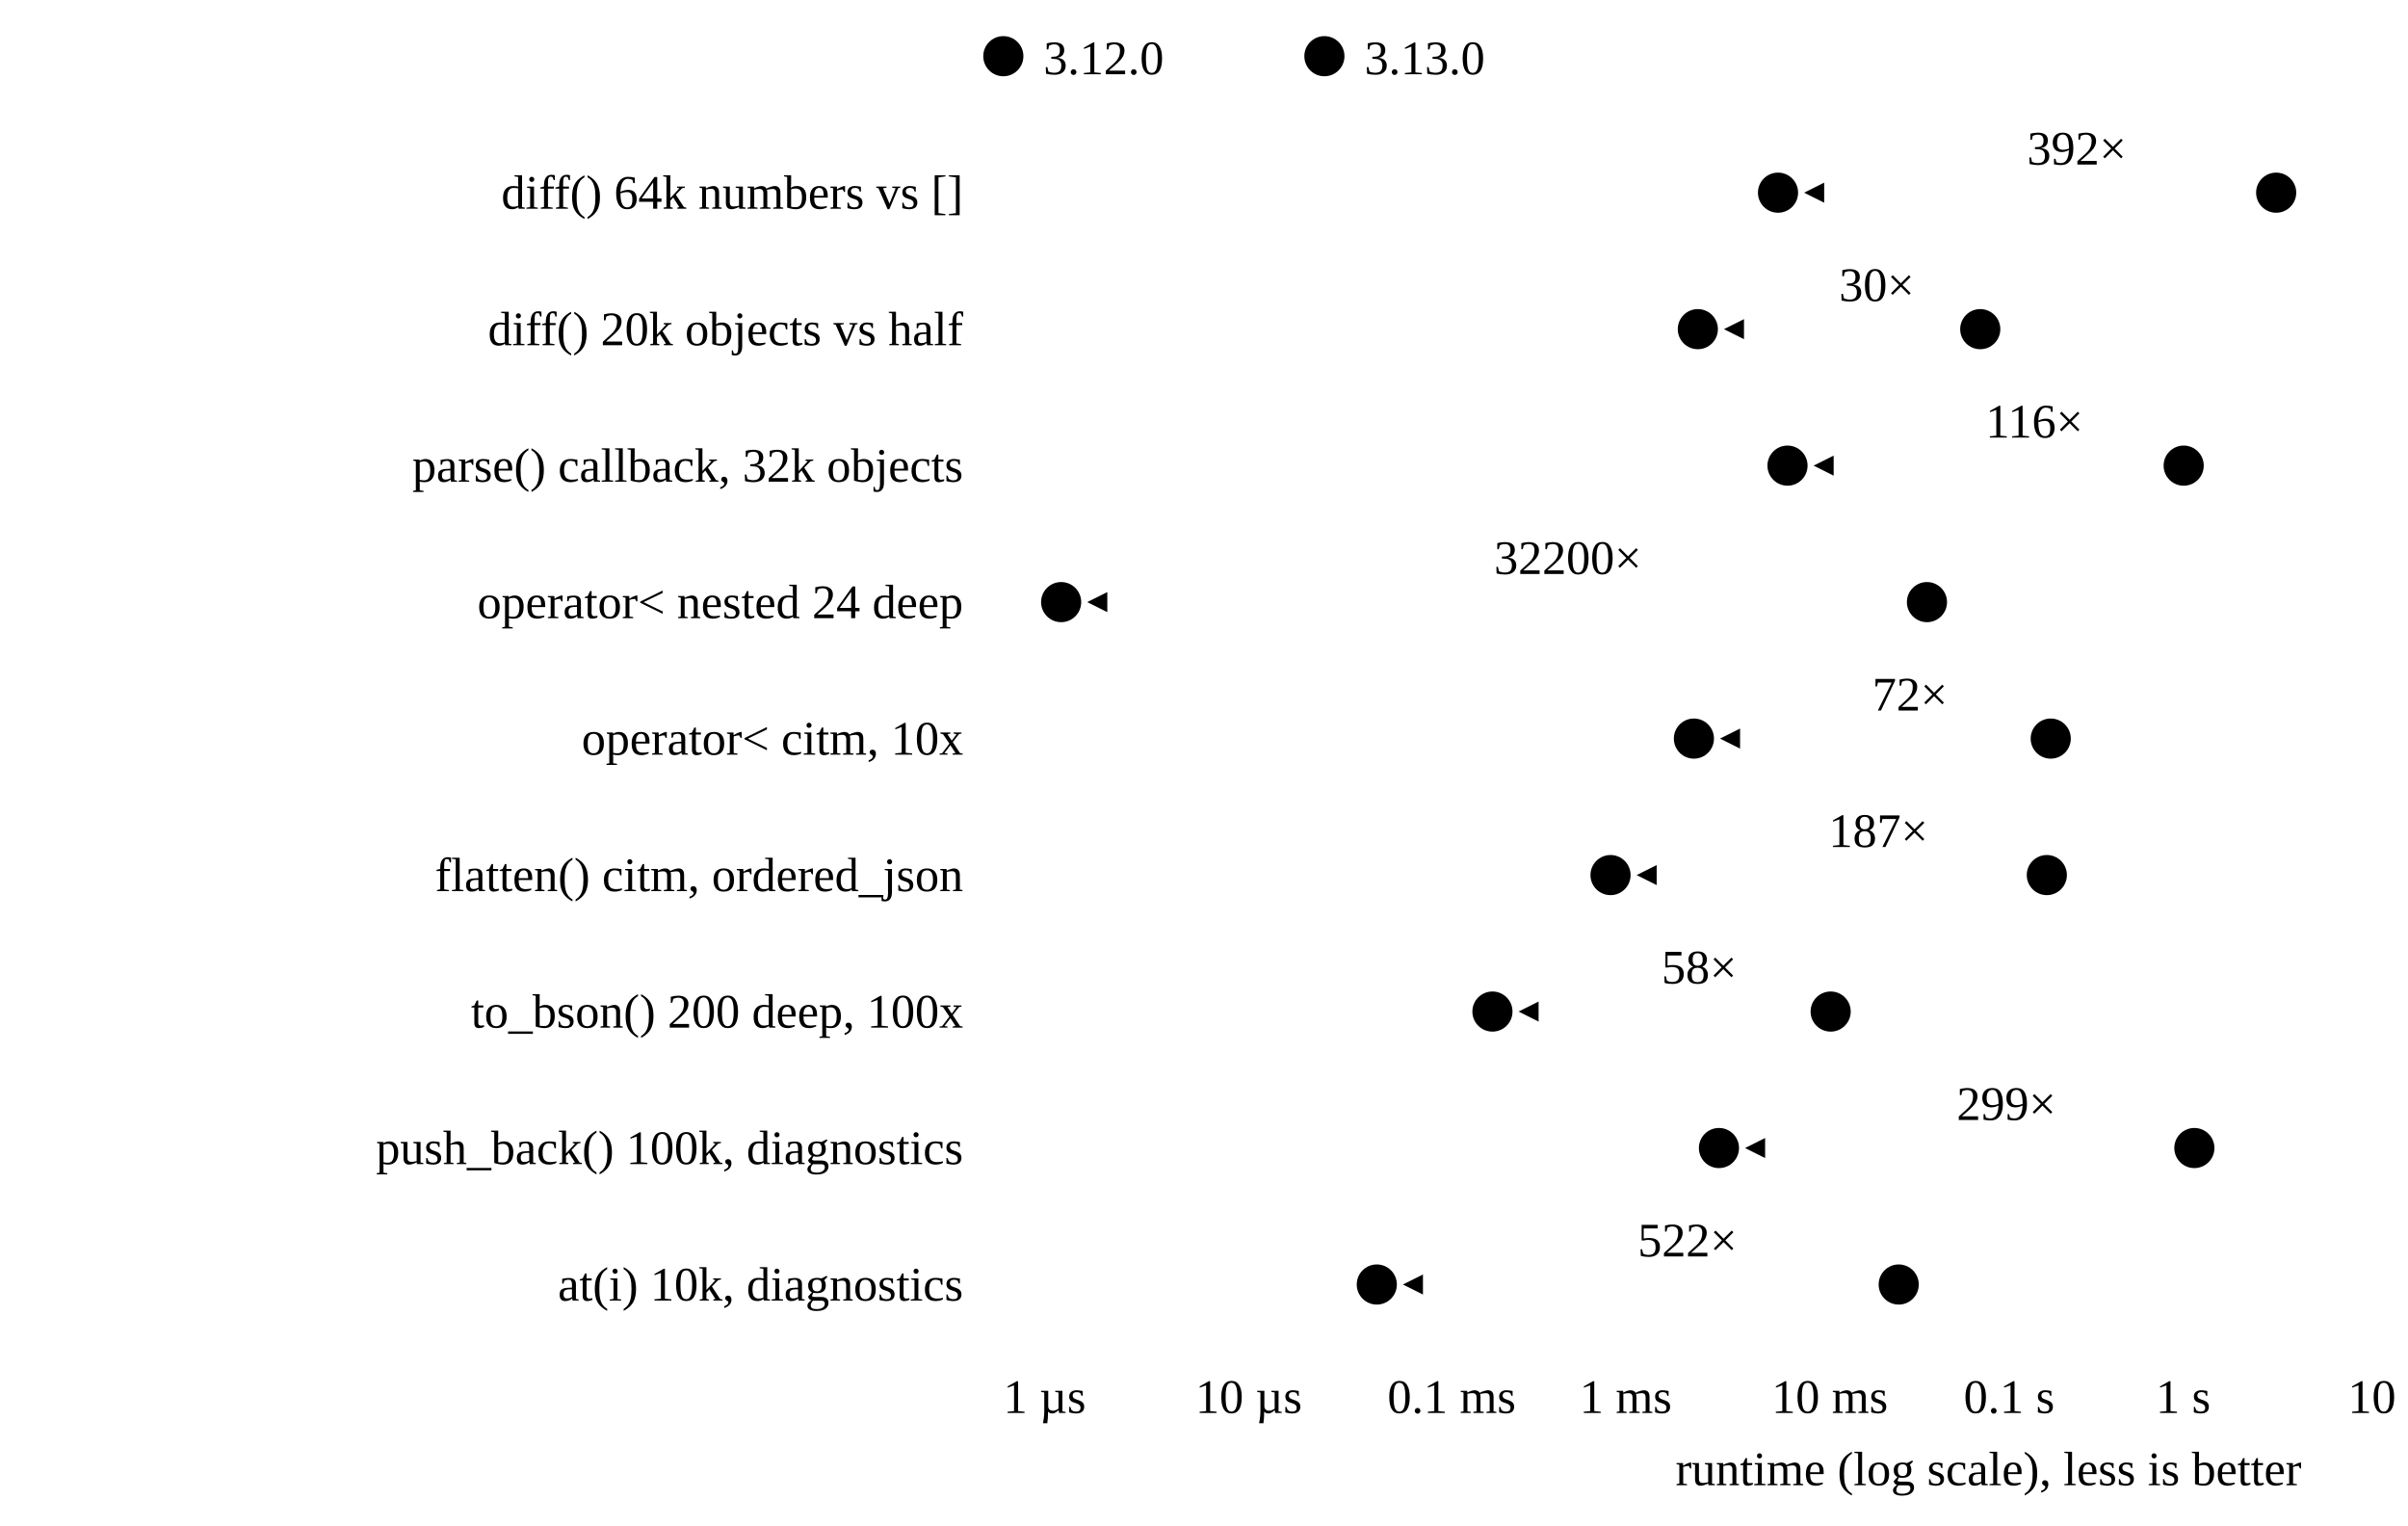
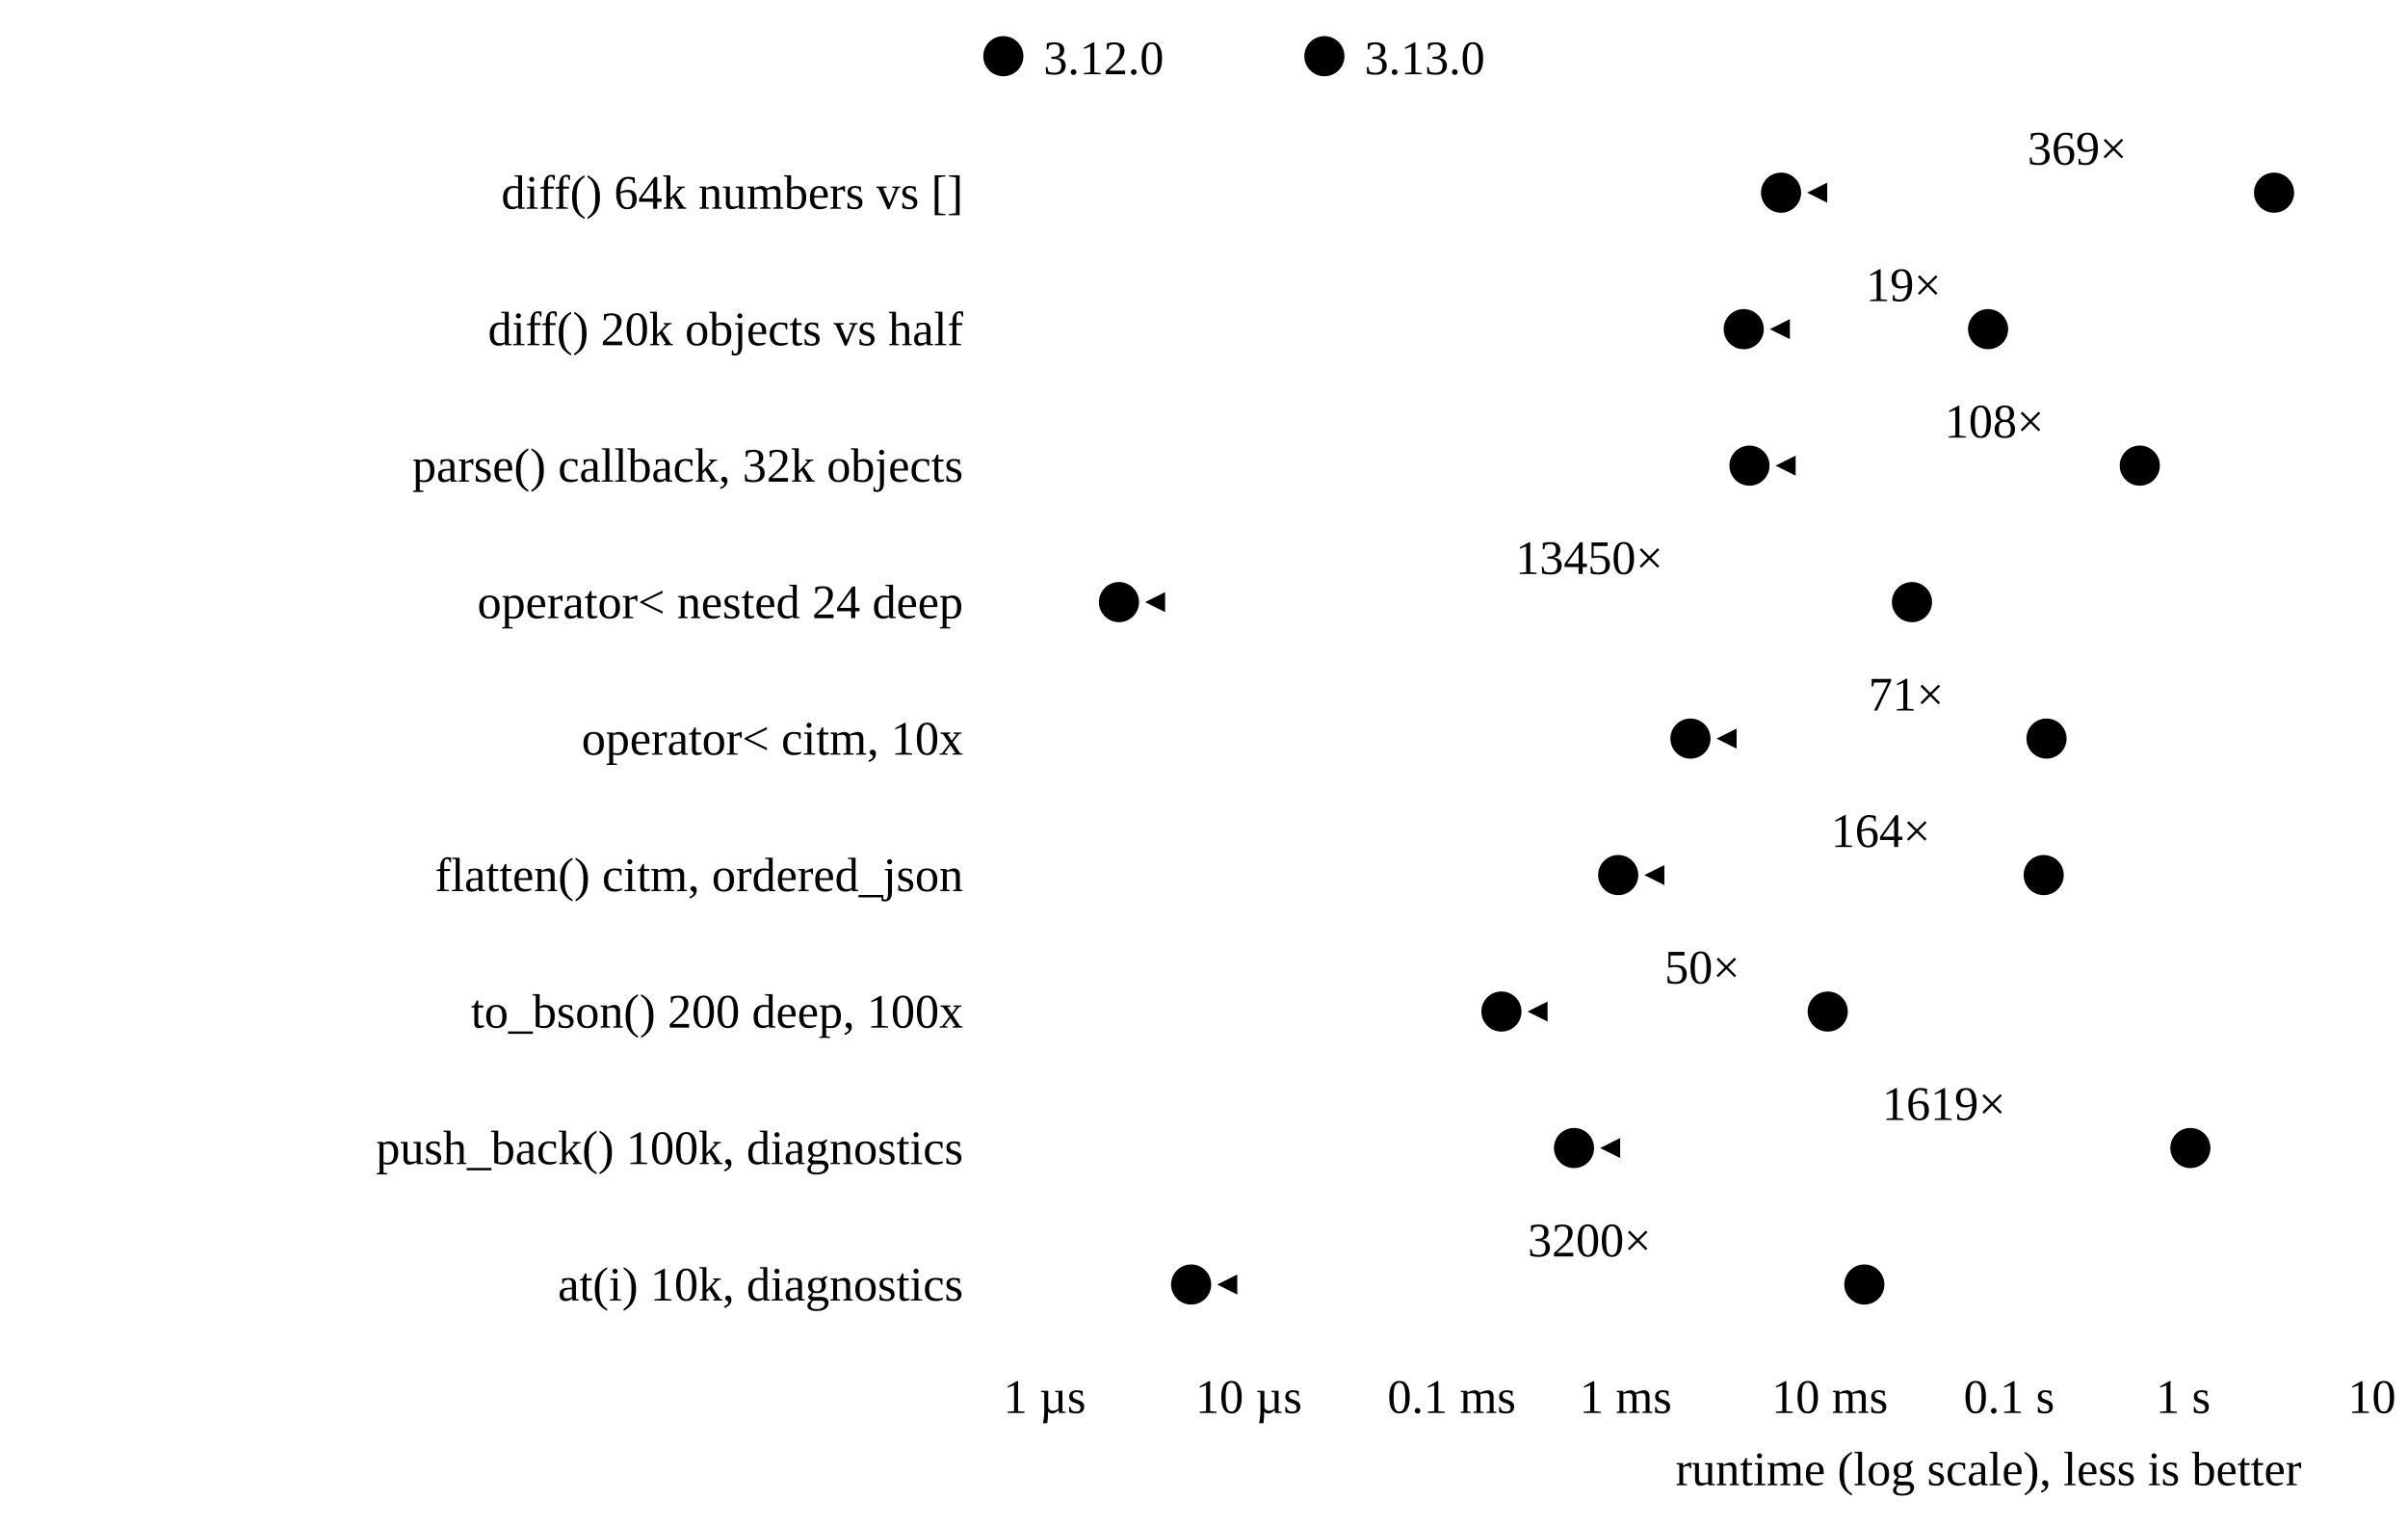
<svg xmlns="http://www.w3.org/2000/svg" class="nj-fig nj-charts nj-charts--blog" viewBox="0 0 600 380" role="img" aria-labelledby="nj-blog-cliffs nj-blog-cliffs-d">
  <line class="nj-charts-grid" x1="250" y1="30" x2="250" y2="336" />
  <text class="nj-charts-tick" x="250" y="352">1 µs</text>
  <line class="nj-charts-grid" x1="297.857" y1="30" x2="297.857" y2="336" />
  <text class="nj-charts-tick" x="297.857" y="352">10 µs</text>
  <line class="nj-charts-grid" x1="345.714" y1="30" x2="345.714" y2="336" />
  <text class="nj-charts-tick" x="345.714" y="352">0.1 ms</text>
  <line class="nj-charts-grid" x1="393.571" y1="30" x2="393.571" y2="336" />
  <text class="nj-charts-tick" x="393.571" y="352">1 ms</text>
  <line class="nj-charts-grid" x1="441.429" y1="30" x2="441.429" y2="336" />
  <text class="nj-charts-tick" x="441.429" y="352">10 ms</text>
  <line class="nj-charts-grid" x1="489.286" y1="30" x2="489.286" y2="336" />
  <text class="nj-charts-tick" x="489.286" y="352">0.1 s</text>
  <line class="nj-charts-grid" x1="537.143" y1="30" x2="537.143" y2="336" />
  <text class="nj-charts-tick" x="537.143" y="352">1 s</text>
  <line class="nj-charts-grid" x1="585" y1="30" x2="585" y2="336" />
  <text class="nj-charts-tick" x="585" y="352">10 s</text>
  <text class="nj-charts-tick" x="417.5" y="370">runtime (log scale), less is better</text>
  <defs>
    <marker id="nj-blog-cliffs-head" viewBox="0 0 10 10" refX="9" refY="5" markerWidth="5" markerHeight="5" orient="auto">
      <path class="nj-charts-head" d="M0 0 L10 5 L0 10 z" />
    </marker>
  </defs>
  <circle class="nj-charts-ojson-dot" cx="250" cy="14" r="5" />
  <text class="nj-charts-leg" x="260" y="18.5">3.12.0</text>
  <circle class="nj-charts-json-dot" cx="330" cy="14" r="5" />
  <text class="nj-charts-leg" x="340" y="18.5">3.13.0</text>
  <text class="nj-charts-rowlabel" x="240" y="52" text-anchor="end">diff() 64k numbers vs []</text>
-   <line class="nj-charts-axis" x1="561.152" y1="48" x2="450.028" y2="48" marker-end="url(#nj-blog-cliffs-head)" />
-   <circle class="nj-charts-ojson-dot" cx="567.152" cy="48" r="5" />
-   <circle class="nj-charts-json-dot" cx="443.028" cy="48" r="5" />
-   <text class="nj-charts-factor" x="505.09" y="41">392×</text>
+   <line class="nj-charts-axis" x1="560.625" y1="48" x2="450.784" y2="48" marker-end="url(#nj-blog-cliffs-head)" />
+   <circle class="nj-charts-ojson-dot" cx="566.625" cy="48" r="5" />
+   <circle class="nj-charts-json-dot" cx="443.784" cy="48" r="5" />
+   <text class="nj-charts-factor" x="505.205" y="41">369×</text>
  <text class="nj-charts-rowlabel" x="240" y="86" text-anchor="end">diff() 20k objects vs half</text>
-   <line class="nj-charts-axis" x1="487.419" y1="82" x2="430.049" y2="82" marker-end="url(#nj-blog-cliffs-head)" />
-   <circle class="nj-charts-ojson-dot" cx="493.419" cy="82" r="5" />
-   <circle class="nj-charts-json-dot" cx="423.049" cy="82" r="5" />
-   <text class="nj-charts-factor" x="458.234" y="75">30×</text>
+   <line class="nj-charts-axis" x1="489.369" y1="82" x2="441.485" y2="82" marker-end="url(#nj-blog-cliffs-head)" />
+   <circle class="nj-charts-ojson-dot" cx="495.369" cy="82" r="5" />
+   <circle class="nj-charts-json-dot" cx="434.485" cy="82" r="5" />
+   <text class="nj-charts-factor" x="464.927" y="75">19×</text>
  <text class="nj-charts-rowlabel" x="240" y="120" text-anchor="end">parse() callback, 32k objects</text>
-   <line class="nj-charts-axis" x1="538.106" y1="116" x2="452.39" y2="116" marker-end="url(#nj-blog-cliffs-head)" />
-   <circle class="nj-charts-ojson-dot" cx="544.106" cy="116" r="5" />
-   <circle class="nj-charts-json-dot" cx="445.39" cy="116" r="5" />
-   <text class="nj-charts-factor" x="494.748" y="109">116×</text>
+   <line class="nj-charts-axis" x1="527.17" y1="116" x2="442.915" y2="116" marker-end="url(#nj-blog-cliffs-head)" />
+   <circle class="nj-charts-ojson-dot" cx="533.17" cy="116" r="5" />
+   <circle class="nj-charts-json-dot" cx="435.915" cy="116" r="5" />
+   <text class="nj-charts-factor" x="484.542" y="109">108×</text>
  <text class="nj-charts-rowlabel" x="240" y="154" text-anchor="end">operator&lt; nested 24 deep</text>
-   <line class="nj-charts-axis" x1="474.14" y1="150" x2="271.406" y2="150" marker-end="url(#nj-blog-cliffs-head)" />
-   <circle class="nj-charts-ojson-dot" cx="480.14" cy="150" r="5" />
-   <circle class="nj-charts-json-dot" cx="264.406" cy="150" r="5" />
-   <text class="nj-charts-factor" x="372.273" y="143">32200×</text>
+   <line class="nj-charts-axis" x1="470.402" y1="150" x2="285.813" y2="150" marker-end="url(#nj-blog-cliffs-head)" />
+   <circle class="nj-charts-ojson-dot" cx="476.402" cy="150" r="5" />
+   <circle class="nj-charts-json-dot" cx="278.813" cy="150" r="5" />
+   <text class="nj-charts-factor" x="377.607" y="143">13450×</text>
  <text class="nj-charts-rowlabel" x="240" y="188" text-anchor="end">operator&lt; citm, 10x</text>
-   <line class="nj-charts-axis" x1="504.98" y1="184" x2="429.07" y2="184" marker-end="url(#nj-blog-cliffs-head)" />
-   <circle class="nj-charts-ojson-dot" cx="510.98" cy="184" r="5" />
-   <circle class="nj-charts-json-dot" cx="422.07" cy="184" r="5" />
-   <text class="nj-charts-factor" x="466.525" y="177">72×</text>
+   <line class="nj-charts-axis" x1="503.93" y1="184" x2="428.209" y2="184" marker-end="url(#nj-blog-cliffs-head)" />
+   <circle class="nj-charts-ojson-dot" cx="509.93" cy="184" r="5" />
+   <circle class="nj-charts-json-dot" cx="421.209" cy="184" r="5" />
+   <text class="nj-charts-factor" x="465.569" y="177">71×</text>
  <text class="nj-charts-rowlabel" x="240" y="222" text-anchor="end">flatten() citm, ordered_json</text>
-   <line class="nj-charts-axis" x1="504.006" y1="218" x2="408.294" y2="218" marker-end="url(#nj-blog-cliffs-head)" />
-   <circle class="nj-charts-ojson-dot" cx="510.006" cy="218" r="5" />
-   <circle class="nj-charts-json-dot" cx="401.294" cy="218" r="5" />
-   <text class="nj-charts-factor" x="455.65" y="211">187×</text>
+   <line class="nj-charts-axis" x1="503.225" y1="218" x2="410.21" y2="218" marker-end="url(#nj-blog-cliffs-head)" />
+   <circle class="nj-charts-ojson-dot" cx="509.225" cy="218" r="5" />
+   <circle class="nj-charts-json-dot" cx="403.21" cy="218" r="5" />
+   <text class="nj-charts-factor" x="456.217" y="211">164×</text>
  <text class="nj-charts-rowlabel" x="240" y="256" text-anchor="end">to_bson() 200 deep, 100x</text>
-   <line class="nj-charts-axis" x1="450.144" y1="252" x2="378.87" y2="252" marker-end="url(#nj-blog-cliffs-head)" />
-   <circle class="nj-charts-ojson-dot" cx="456.144" cy="252" r="5" />
-   <circle class="nj-charts-json-dot" cx="371.87" cy="252" r="5" />
-   <text class="nj-charts-factor" x="414.007" y="245">58×</text>
+   <line class="nj-charts-axis" x1="449.415" y1="252" x2="381.107" y2="252" marker-end="url(#nj-blog-cliffs-head)" />
+   <circle class="nj-charts-ojson-dot" cx="455.415" cy="252" r="5" />
+   <circle class="nj-charts-json-dot" cx="374.107" cy="252" r="5" />
+   <text class="nj-charts-factor" x="414.761" y="245">50×</text>
  <text class="nj-charts-rowlabel" x="240" y="290" text-anchor="end">push_back() 100k, diagnostics</text>
-   <line class="nj-charts-axis" x1="540.768" y1="286" x2="435.311" y2="286" marker-end="url(#nj-blog-cliffs-head)" />
-   <circle class="nj-charts-ojson-dot" cx="546.768" cy="286" r="5" />
-   <circle class="nj-charts-json-dot" cx="428.311" cy="286" r="5" />
-   <text class="nj-charts-factor" x="487.54" y="279">299×</text>
+   <line class="nj-charts-axis" x1="539.777" y1="286" x2="399.197" y2="286" marker-end="url(#nj-blog-cliffs-head)" />
+   <circle class="nj-charts-ojson-dot" cx="545.777" cy="286" r="5" />
+   <circle class="nj-charts-json-dot" cx="392.197" cy="286" r="5" />
+   <text class="nj-charts-factor" x="468.987" y="279">1619×</text>
  <text class="nj-charts-rowlabel" x="240" y="324" text-anchor="end">at(i) 10k, diagnostics</text>
-   <line class="nj-charts-axis" x1="467.101" y1="320" x2="350.057" y2="320" marker-end="url(#nj-blog-cliffs-head)" />
-   <circle class="nj-charts-ojson-dot" cx="473.101" cy="320" r="5" />
-   <circle class="nj-charts-json-dot" cx="343.057" cy="320" r="5" />
-   <text class="nj-charts-factor" x="408.079" y="313">522×</text>
+   <line class="nj-charts-axis" x1="458.538" y1="320" x2="303.791" y2="320" marker-end="url(#nj-blog-cliffs-head)" />
+   <circle class="nj-charts-ojson-dot" cx="464.538" cy="320" r="5" />
+   <circle class="nj-charts-json-dot" cx="296.791" cy="320" r="5" />
+   <text class="nj-charts-factor" x="380.664" y="313">3200×</text>
</svg>
